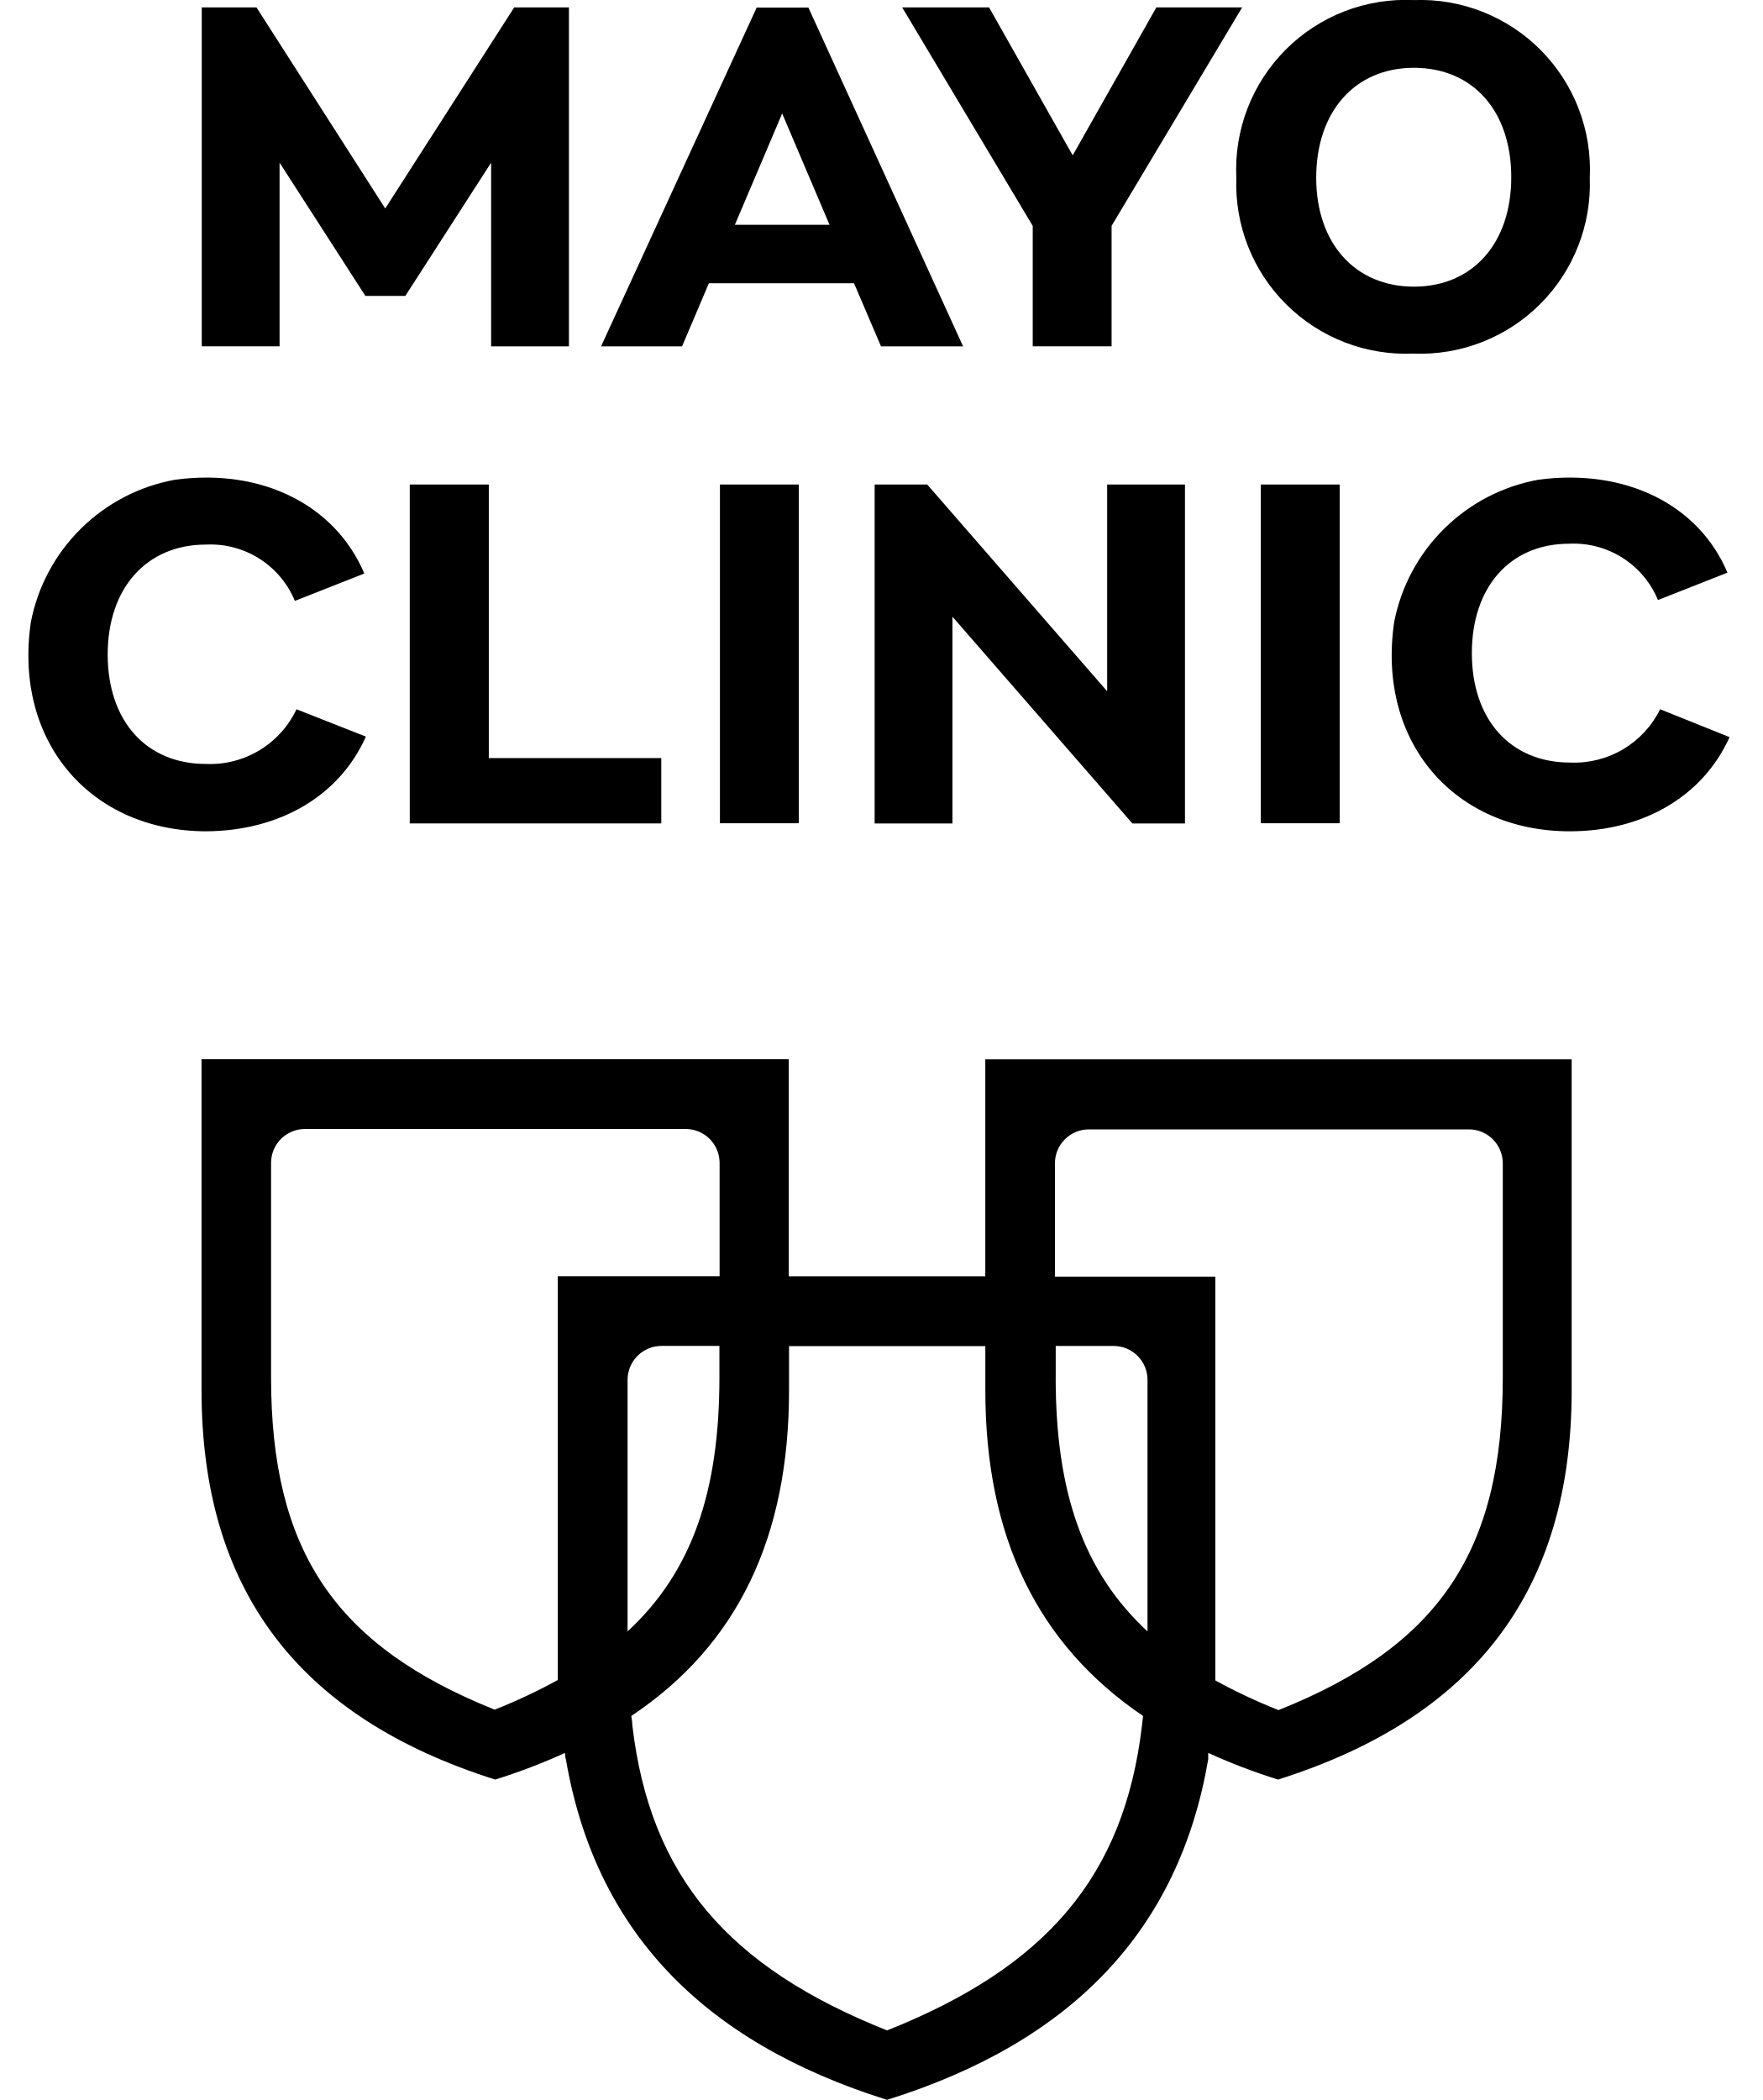
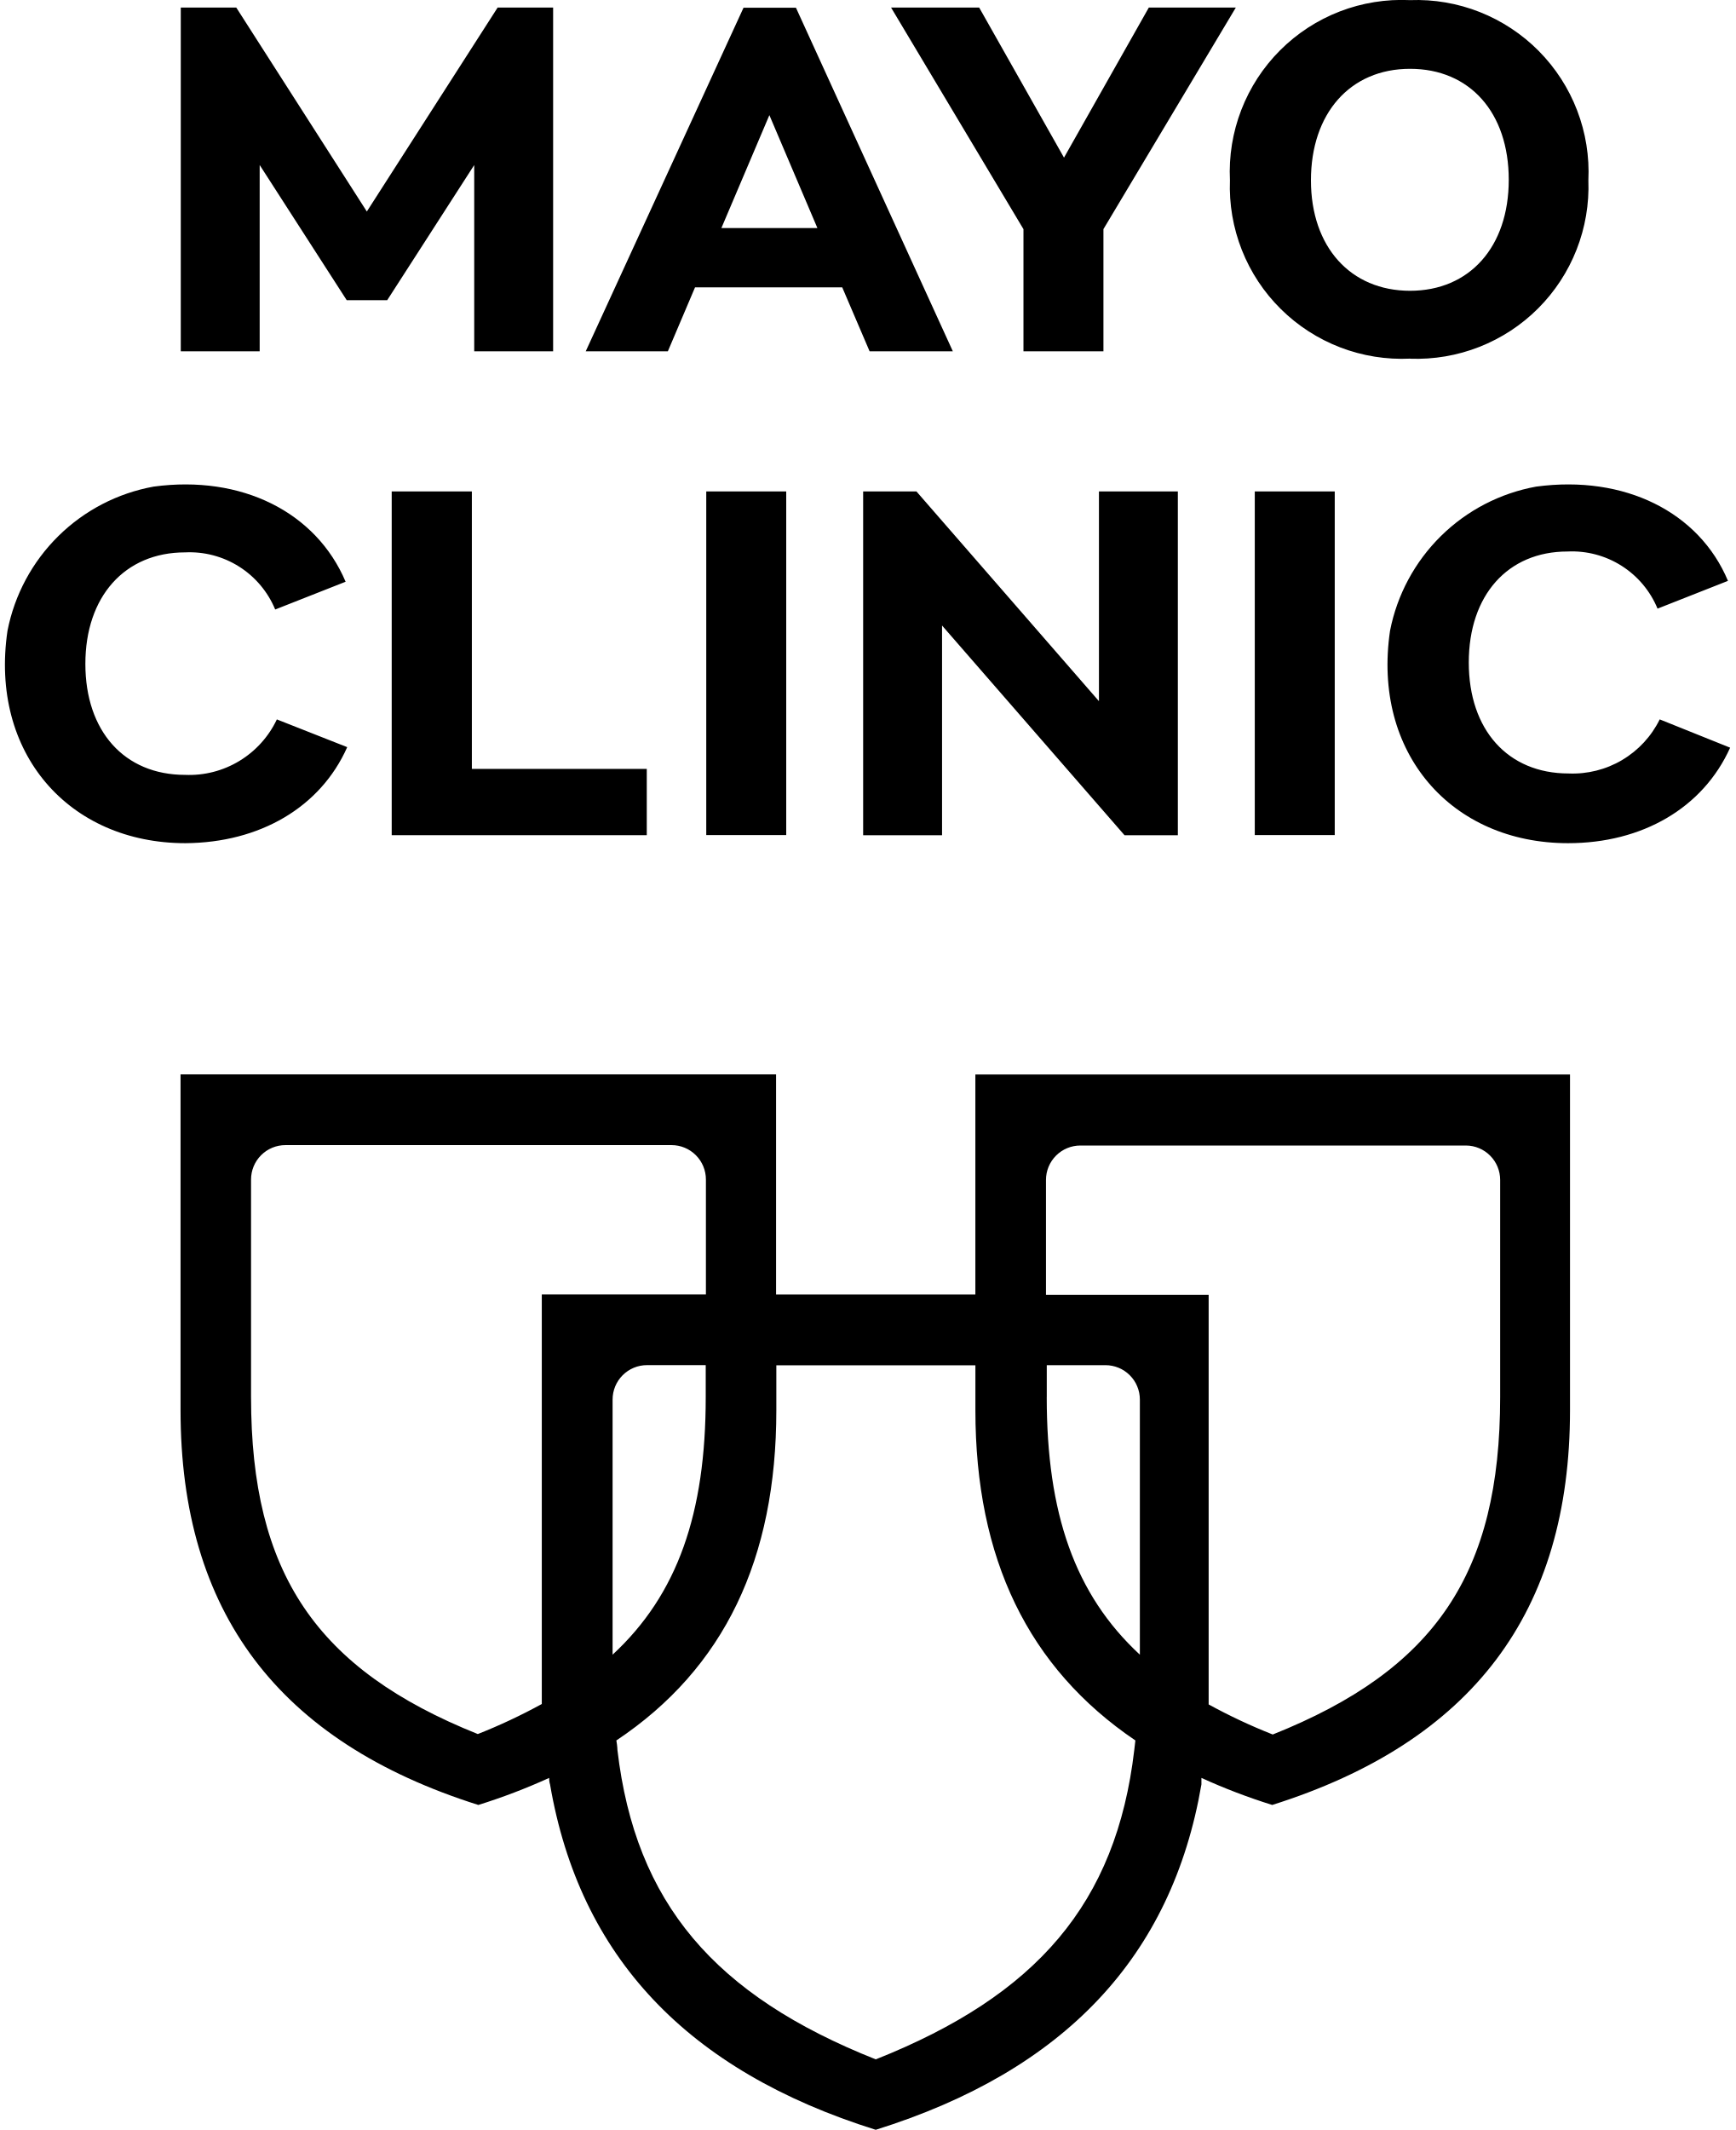
- <svg xmlns="http://www.w3.org/2000/svg" viewBox="5 0 47 56" width="47.00" height="56.00">
+ <svg xmlns="http://www.w3.org/2000/svg" viewBox="5.627 0 45.642 56" width="45.64" height="56.00">
  <path d="m42.708,9.43c.622.023,1.242-.082,1.822-.31.58-.228,1.106-.572,1.546-1.012.44-.44.785-.967,1.012-1.546.228-.58.333-1.2.31-1.822.03-.626-.07-1.251-.295-1.837-.224-.585-.568-1.117-1.009-1.563-.441-.445-.97-.794-1.553-1.025-.583-.23-1.207-.337-1.833-.313-.63-.03-1.26.071-1.848.298-.589.227-1.123.575-1.569,1.021-.446.446-.794.981-1.021,1.569-.227.589-.329,1.218-.298,1.848-.024.626.083,1.251.313,1.834.23.583.579,1.112,1.025,1.552.445.441.978.784,1.563,1.009.585.224,1.21.325,1.837.295Zm0-7.622c1.573,0,2.596,1.151,2.596,2.918s-1.033,2.918-2.596,2.918-2.606-1.151-2.606-2.904,1.023-2.932,2.606-2.932Zm-18.802,5.746h3.87l.72,1.682h2.189L26.559.202h-1.379l-4.15,9.034h2.16l.715-1.682Zm3.217-1.559l-1.263-2.969-1.262,2.969h2.525Zm-12.379,1.895l-2.288-3.553v4.898h-2.075V.197h1.459l3.434,5.363L18.714.197h1.459v9.039h-2.075v-4.898l-2.288,3.553h-1.066Zm17.798,1.345h2.103v-3.212L38.127.197h-2.288l-2.231,3.946L31.377.197h-2.317l3.482,5.827v3.212Zm-16.614,12.724v-9.039h2.108v7.295h4.6v1.743h-6.708Zm10.375-9.039h-2.103v9.034h2.103v-9.034Zm-13.397,5.993l1.852.73c-.706,1.587-2.302,2.511-4.254,2.525-3.065,0-5.154-2.369-4.68-5.585.185-.945.651-1.812,1.336-2.488.685-.676,1.558-1.13,2.506-1.302,2.312-.313,4.273.668,5.05,2.501l-1.852.73c-.192-.464-.522-.857-.946-1.126-.424-.269-.921-.4-1.422-.376-1.592,0-2.624,1.165-2.624,2.932s1.023,2.918,2.624,2.918c.501.021.997-.106,1.426-.366.429-.26.772-.64.986-1.093Zm27.822-5.993h-2.103v9.034h2.103v-9.034Zm7.559,7.06c.426-.252.769-.623.987-1.067l1.852.744c-.715,1.587-2.312,2.511-4.263,2.511-3.065,0-5.154-2.369-4.681-5.585.185-.945.651-1.812,1.336-2.488.685-.676,1.558-1.13,2.506-1.302,2.326-.313,4.287.668,5.045,2.478l-1.852.73c-.192-.464-.522-.857-.946-1.126-.424-.269-.921-.4-1.422-.376-1.573,0-2.596,1.151-2.596,2.918s1.023,2.918,2.624,2.918c.494.021.984-.102,1.41-.354Zm-18.559-7.06h-1.402v9.039h2.075v-5.514l4.799,5.514h1.402v-9.039h-2.075v5.514l-4.799-5.514Zm1.549,21.114v-5.784h15.638v8.826c0,5.311-2.568,8.717-7.831,10.379-.635-.198-1.257-.435-1.862-.711v.171c-.777,4.529-3.6,7.528-8.565,9.081-4.96-1.554-7.788-4.553-8.565-9.081,0,0-.024-.062-.024-.171-.605.276-1.227.513-1.862.711-5.263-1.663-7.831-5.074-7.831-10.379v-8.83h15.661v5.789h5.239Zm-13.085,11.557c-4.252-1.705-5.963-4.23-5.963-8.862v-5.718c0-.24.095-.47.265-.64.17-.17.4-.265.64-.265h10.152c.24,0,.47.095.64.265.17.17.265.4.265.64v3.022h-4.316v10.768c-.544.298-1.106.562-1.683.79Zm5.994-8.857v-.843h-1.544c-.24,0-.47.095-.64.265-.17.17-.265.4-.265.64v6.708c1.715-1.587,2.449-3.724,2.449-6.77Zm4.472,17.41c4.23-1.682,6.324-4.098,6.798-8.134,0,0,.009-.09.029-.251-2.819-1.909-4.207-4.78-4.207-8.679v-1.184h-5.235v1.184c0,3.899-1.364,6.784-4.207,8.679.028.161.028.251.028.251.474,4.036,2.563,6.452,6.793,8.134Zm4.496-17.41c0,3.046.734,5.183,2.449,6.77v-6.708c0-.119-.023-.236-.069-.346-.045-.11-.112-.209-.196-.293-.084-.084-.184-.151-.293-.196-.11-.045-.228-.069-.346-.069h-1.544v.843Zm5.945,8.868c4.273-1.706,5.979-4.23,5.979-8.868v-5.713c0-.238-.094-.467-.262-.636-.168-.17-.395-.266-.634-.268h-10.143c-.24,0-.47.095-.64.265-.17.17-.265.4-.265.64v3.022h4.278v10.768c.545.299,1.108.563,1.686.791Z" fill-rule="evenodd" fill="black" />
</svg>
